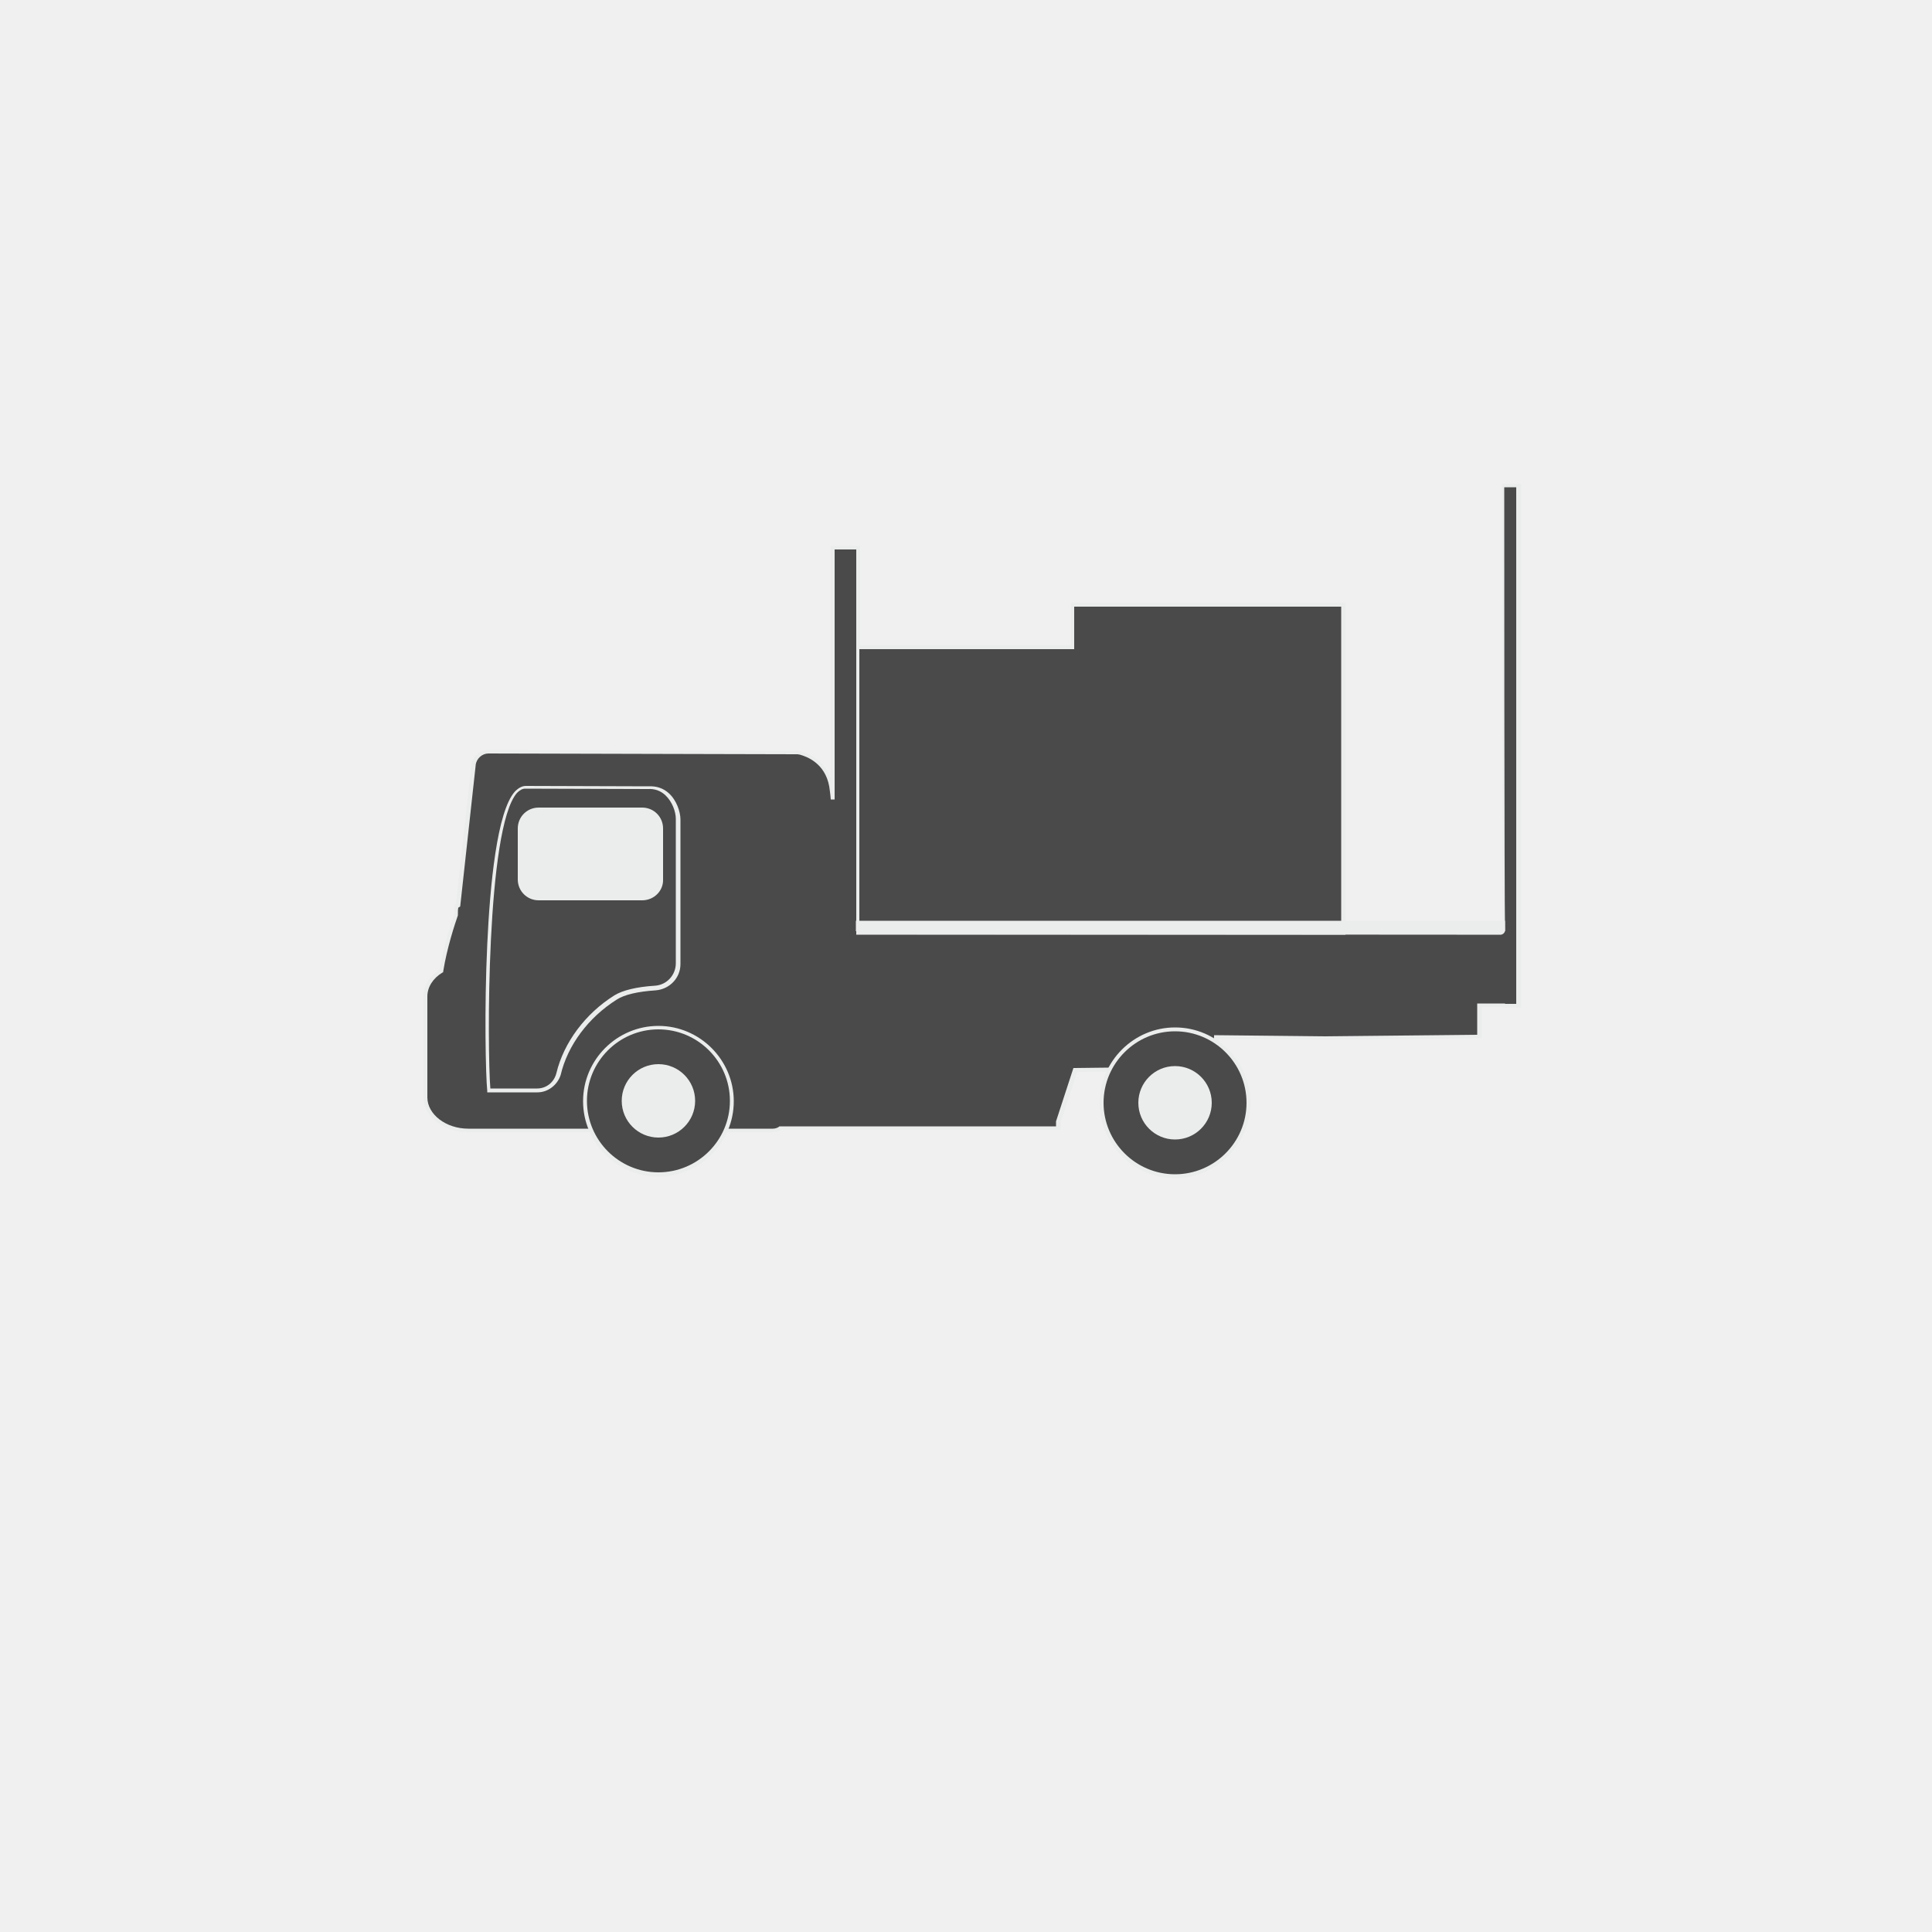
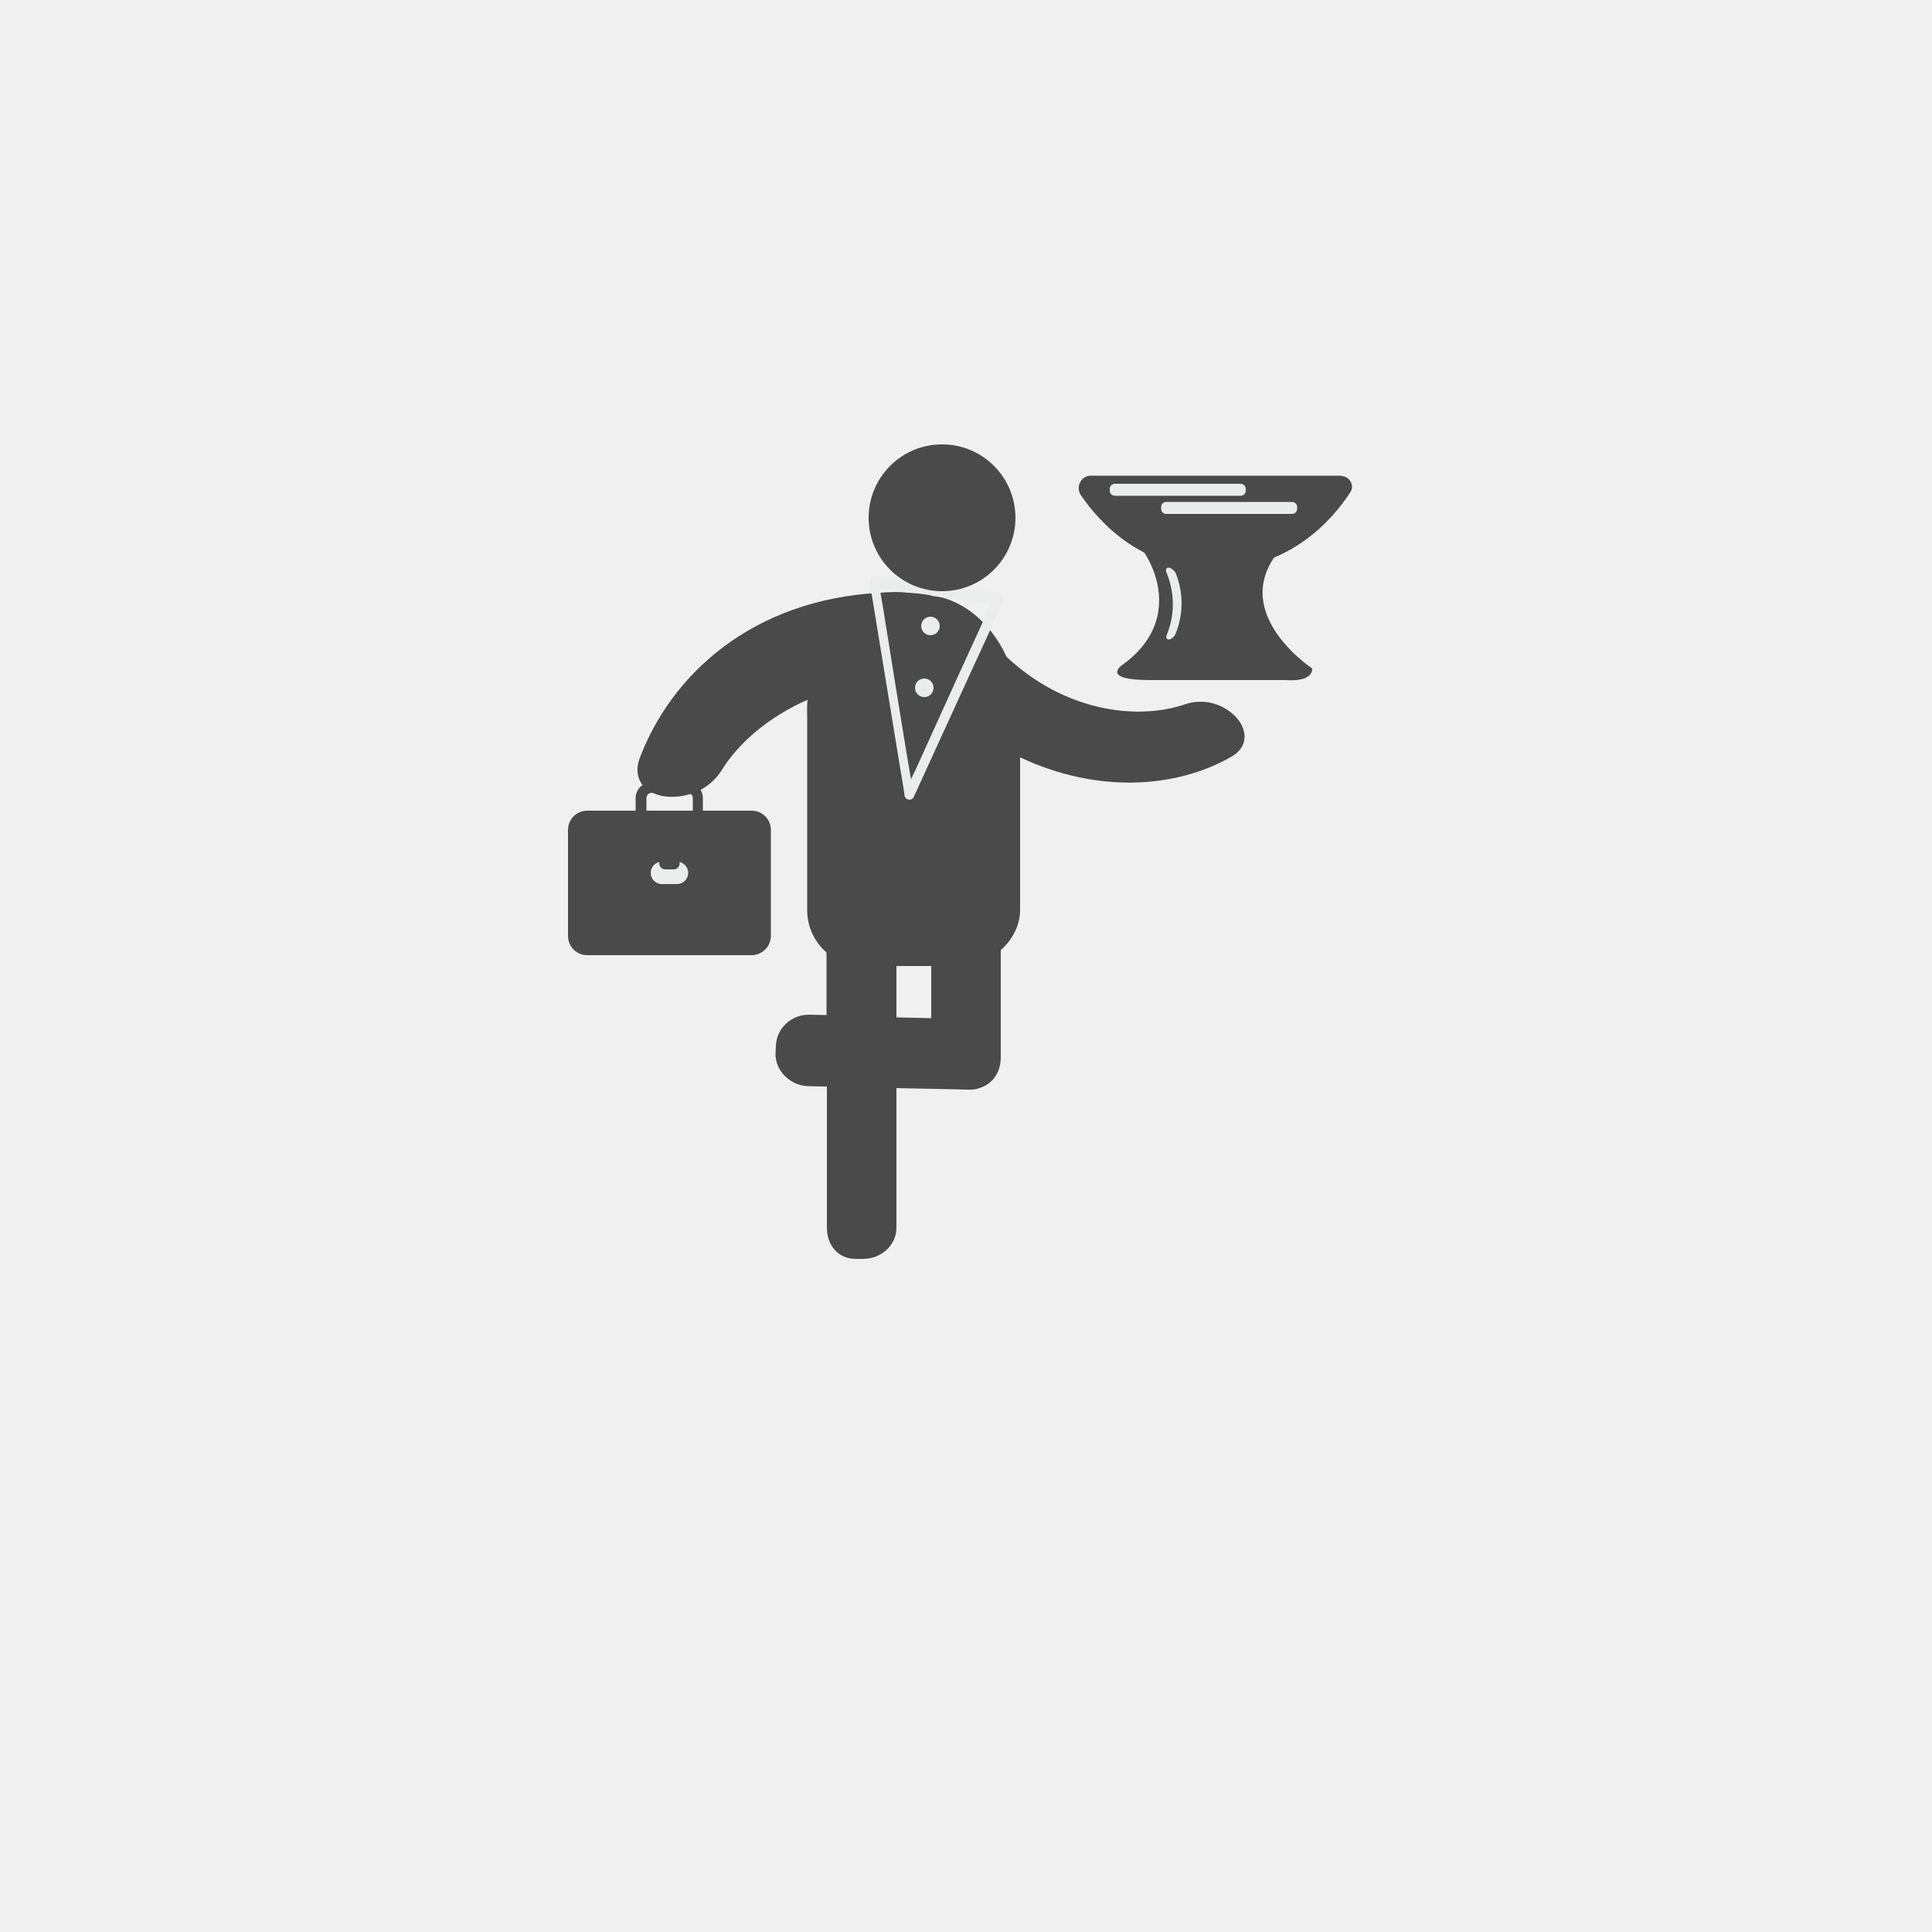
- <svg xmlns="http://www.w3.org/2000/svg" version="1.1" id="Layer_1" x="0px" y="0px" viewBox="0 0 500 500" style="enable-background:new 0 0 500 500;" xml:space="preserve">
+ <svg xmlns="http://www.w3.org/2000/svg" version="1.1" x="0px" y="0px" viewBox="0 0 500 500" style="enable-background:new 0 0 500 500;" xml:space="preserve">
  <style type="text/css">
	.st0{fill:#4A4A4B;}
	.st1{fill:#EBECEC;}
- 	.st2{fill:#386578;}
- 	.st3{fill:#63B2D5;}
+ 	.st2{fill:#D5D8D8;}
+ 	.st3{fill:#FFFFFF;}
</style>
-   <g>
+   <g id="Layer_1">
+     <path class="st0" d="M319.4,185.1c-3.4-3.2-8.1-4.3-12.5-2.9c-13,4.5-31.7,1.6-46.4-12.2c-4.4-9.6-12.7-16.1-22.1-16.1l-1.7-0.4   c-3.9-0.4-6.8-0.3-8.9-0.1c-33.6,1.8-54.2,21.6-62.2,42.7c-2.3,6.1,2.1,9.9,7.6,10.1c5.5,0.2,10.5-2.2,13.4-6.6   c4.5-7.4,12.4-14.1,22.4-18.5c-0.2,1.5-0.1,3.1-0.1,4.7v49.8c0,4.4,2,8.3,5,10.9v16.2l-4.4-0.1c-4.6-0.1-8.6,3.5-8.7,8.1l-0.1,1.9   c-0.1,4.6,3.9,8.4,8.5,8.5l4.8,0.1v36.5c0,4.6,2.9,8.1,7.5,8.1h1.9c4.6,0,8.6-3.5,8.6-8.1v-36.1l19.1,0.4c1.2,0,1.9-0.2,2.9-0.6   c3.2-1.2,5-4.2,5-7.8v-27.7c3-2.7,5-6.4,5-10.4v-39.5c20,9.4,40.2,8,54.4,0C323.5,193.3,322.8,188.3,319.4,185.1z M232,250h9v13.5   l-9-0.2V250z" />
    <g>
-       <path class="st0" d="M389.3,240.7c0,0.4-0.3,0.7-0.7,0.7h-7h-1.1H377l-149.1-0.1v0h-5.8v-99.6h-6.6v65.2c-0.1-1.5-0.3-2.6-0.4-3.4    c-1.4-7.6-8.6-8.7-8.6-8.7l0,0c-0.2,0-0.3,0-0.5,0l-79.6-0.2c-1.9,0-3.6,1.5-3.8,3.4l0,0.1l-1.7,15l-1,9.1l-1.4,12.2l-0.3,0.2    c-0.1,0.7-0.1,1-0.1,2.1c-1,2.9-2.9,8.6-3.8,14.6c-2.5,1.6-4.2,4-4.2,6.7V284c0,4.7,5,8.5,11.1,8.5H200c0.7,0,1.4-0.2,1.9-0.6    h71.9v-1.6l4.4-13.4c0,0,34.4-0.5,35.1,0c0.6,0.5,1.5-8.5,1.5-8.5l28.4,0.3l39.8-0.4v-8.1h6.2l0,0.1h3.9V125.6h-4    C389.1,125.6,389.1,231.1,389.3,240.7z" />
-       <path class="st1" d="M200,293h-78.8c-6.4,0-11.6-4.1-11.6-9v-26.1c0-2.7,1.5-5.2,4.2-7c1-6.2,3-12,3.8-14.4c0-1.1,0-1.4,0.1-2.1    l0-0.2l0.3-0.2l4-36.1c0.2-2.1,2.2-3.8,4.3-3.8c0,0,0,0,0,0l79.6,0.2l0-0.1l0.6,0.1c0.1,0,1.9,0.3,4,1.6c1.6,1,3.5,2.7,4.5,5.6    v-60.2h7.6v99.6l5.8,0l148.6,0.1h11.7c0.1,0,0.1,0,0.1-0.1c0,0,0.1-0.1,0.1-0.1v0c-0.2-9.5-0.2-114.1-0.2-115.1l0-0.5h5v135.5    h-4.9l0-0.1h-5.3v8.1l-40.2,0.4l-27.9-0.2c-0.1,0.7-0.2,2.2-0.4,3.7c-0.6,4.5-0.9,4.6-1.2,4.8c-0.2,0.1-0.3,0.1-0.5,0    c-1.4-0.3-21.2-0.1-34.5,0l-4.3,13v2h-72.3C201.5,292.8,200.8,293,200,293z M118.6,234.9c-0.1,0.5-0.1,0.8-0.1,1.8v0.1l0,0.1    c-0.8,2.3-2.8,8.3-3.8,14.5l0,0.2l-0.2,0.1c-2.5,1.5-3.9,3.8-3.9,6.2V284c0,4.4,4.8,8.1,10.6,8.1H200c0.6,0,1.2-0.2,1.6-0.5    l0.1-0.1h71.6v-1.2l0-0.1l4.5-13.8l0.3,0c0.1,0,8.7-0.1,17.3-0.2c13.1-0.1,16.6,0,17.6,0.1c0.3-1,0.8-4.7,1.2-8l0-0.4l28.8,0.3    l39.3-0.4v-8.1h7.2l0,0.1h2.9V126.1h-3.1c0,7.8,0,105.4,0.2,114.6v0c0,0.3-0.1,0.6-0.3,0.8c-0.2,0.2-0.5,0.4-0.8,0.4H377    l-149.6-0.1v0h-5.8v-99.6h-5.6v64.7l-1,0c-0.1-1.5-0.3-2.6-0.4-3.4c-1.1-6-5.8-7.7-7.6-8.2l0,0l-0.6-0.1c-0.2,0-0.3,0-0.4,0    l-79.6-0.2c0,0,0,0,0,0c-1.6,0-3.1,1.3-3.3,3l0,0.1l-4,36.5L118.6,234.9z" />
+       <path class="st1" d="M257.3,154.5c-6.8,14.8-13.6,29.8-20.3,44.6c-1,2.1-1.9,3.7-2.9,6.6c0.8,0.1,1.6,0.2,2.4,0.3    c-2.7-15.5-5.3-32.3-7.9-48.3c-0.4-2.3-0.8-4.6-1.1-6.9c-0.5,0.5-0.9,0.5-1.4,1.4c10.8,1.4,21.3,2.9,32.2,4.3c1,0.1,1.4-2.8,0.4-3    c-10.9-1.5-21.5-2.9-32.2-4.3c-0.8-0.1-1.6,0.8-1.4,1.6c2.6,16,5.3,32.2,7.9,48.2c0.4,2.3,0.8,4.6,1.1,6.9    c0.2,1.2,1.9,1.5,2.4,0.3c6.8-14.8,13.5-29.6,20.3-44.3c1-2.1,1.9-4.2,2.9-6.4C260.2,154,257.9,153,257.3,154.5z" />
+     </g>
+     <circle class="st0" cx="243.8" cy="134" r="19" />
+     <circle class="st1" cx="240.8" cy="162" r="2.4" />
+     <circle class="st1" cx="239.2" cy="178" r="2.4" />
+     <path class="st0" d="M227.9,153.5c0,0,7.1-0.6,13.1,0.6l-8.1,7.8L227.9,153.5z" />
+   </g>
+   <g id="Layer_40">
+     <path class="st2" d="M306,147.7" />
+     <path class="st3" d="M325.2,168.7" />
+     <g>
+       <path class="st0" d="M347.1,123.2c2.2,0,3.6,2.5,2.3,4.3c-4.6,7-15.6,19.8-35.1,19.8c-18.9,0-29.8-12.1-34.6-19.2    c-1.4-2.1,0.1-5,2.6-5H347.1z" />
+       <path class="st0" d="M290.3,137.8c4.4,0.1,19.4,20.6,0,34.4c0,0-5.5,3.8,7.3,3.8H333c0,0,6.6,0.7,6.6-3c0,0-28.9-19,0-37.8" />
+       <path class="st1" d="M321.1,128.3h-32.6c-0.7,0-1.3-0.6-1.3-1.3v-0.5c0-0.7,0.6-1.3,1.3-1.3h32.6c0.7,0,1.3,0.6,1.3,1.3v0.5    C322.4,127.7,321.8,128.3,321.1,128.3z" />
+       <path class="st1" d="M334.4,133h-32.6c-0.7,0-1.3-0.6-1.3-1.3v-0.5c0-0.7,0.6-1.3,1.3-1.3h32.6c0.7,0,1.3,0.6,1.3,1.3v0.5    C335.7,132.4,335.1,133,334.4,133z" />
+       <path class="st1" d="M304.3,148.4c2,5,2,10.7-0.1,15.7c-0.3,0.7-1.1,1.4-1.7,1.4l0,0c-0.6,0-0.8-0.5-0.5-1.3    c2.1-5.1,2-10.9-0.1-16c-0.3-0.8-0.1-1.3,0.6-1.3l0,0C303.1,147,304,147.7,304.3,148.4z" />
    </g>
    <g>
-       <path class="st2" d="M174.1,236H163c-0.4,0-0.7-0.3-0.7-0.7v-1.7c0-0.4,0.3-0.7,0.7-0.7h11.1c0.4,0,0.7,0.3,0.7,0.7v1.7    C174.8,235.7,174.5,236,174.1,236z" />
-     </g>
-     <g>
-       <path class="st3" d="M169.8,235.4h-6.6c-0.2,0-0.4-0.2-0.4-0.4v-1c0-0.2,0.2-0.4,0.4-0.4h6.6c0.2,0,0.4,0.2,0.4,0.4v1    C170.2,235.2,170,235.4,169.8,235.4z" />
-     </g>
-     <g>
-       <path class="st0" d="M159.3,258c2.5-1.6,6.8-2.2,10.3-2.4c3.3-0.2,5.9-3,5.9-6.3v-12.9v-24.5c0-2.8-2.4-8.5-7.7-8.1l-31.8-0.1    c-11.1,0-10.3,70.3-9.5,78.5l12.6,0c2.6,0,4.9-1.8,5.5-4.3C146.6,269.2,152.8,262.1,159.3,258z" />
-       <path class="st1" d="M139.1,282.7C139.1,282.7,139.1,282.7,139.1,282.7l-13,0l0-0.4c-0.4-3.9-0.8-20.9,0-37.9    c0.7-15.2,2.5-34.5,7.2-39.6c0.9-0.9,1.8-1.4,2.8-1.4l31.8,0.1c2-0.1,3.8,0.5,5.2,1.8c2,1.8,3,4.8,3,6.8v37.4    c0,3.6-2.8,6.5-6.4,6.8c-4.6,0.3-8.1,1.1-10.1,2.4l0,0c-7.3,4.6-12.7,11.8-14.5,19.5C144.3,280.7,141.9,282.7,139.1,282.7z     M126.9,281.7l12.1,0c0,0,0,0,0,0c2.4,0,4.4-1.6,5-4c1.9-7.9,7.5-15.4,15-20.1l0.3,0.4l-0.3-0.4c2.1-1.3,5.7-2.2,10.5-2.5    c3.1-0.2,5.4-2.8,5.4-5.8v-37.4c0-1.8-0.9-4.4-2.7-6.1c-1.3-1.2-2.8-1.7-4.5-1.6l0,0l-31.8-0.1c-0.7,0-1.4,0.4-2.1,1.1    C125.8,214.3,126.1,271.9,126.9,281.7z" />
-     </g>
-     <g>
-       <circle class="st0" cx="170.4" cy="284.9" r="19" />
-       <path class="st1" d="M170.4,304.5c-10.8,0-19.5-8.8-19.5-19.5c0-10.8,8.8-19.5,19.5-19.5s19.5,8.8,19.5,19.5    C189.9,295.7,181.2,304.5,170.4,304.5z M170.4,266.4c-10.2,0-18.5,8.3-18.5,18.5c0,10.2,8.3,18.5,18.5,18.5s18.5-8.3,18.5-18.5    C188.9,274.7,180.6,266.4,170.4,266.4z" />
-     </g>
-     <g>
-       <circle class="st1" cx="170.4" cy="284.9" r="9.5" />
-     </g>
-     <g>
-       <circle class="st0" cx="304.1" cy="285.4" r="19" />
-       <path class="st1" d="M304.1,304.9c-10.8,0-19.5-8.8-19.5-19.5s8.8-19.5,19.5-19.5c10.8,0,19.5,8.8,19.5,19.5    S314.8,304.9,304.1,304.9z M304.1,266.9c-10.2,0-18.5,8.3-18.5,18.5s8.3,18.5,18.5,18.5c10.2,0,18.5-8.3,18.5-18.5    S314.3,266.9,304.1,266.9z" />
-     </g>
-     <g>
-       <circle class="st1" cx="304.1" cy="285.4" r="9.5" />
-     </g>
-     <g>
-       <polygon class="st0" points="277.6,156.5 277.6,167.5 222.1,167.5 222.1,241.4 277.6,241.4 292.1,241.4 347.7,241.4 347.7,156.5       " />
-       <path class="st1" d="M348.2,241.9H221.6V167h55.6v-11h71V241.9z M222.5,241h124.6v-84h-69.1v11h-55.6V241z" />
-     </g>
-     <g>
-       <path class="st1" d="M166.2,233h-26.8c-3,0-5.4-2.4-5.4-5.4v-13.2c0-3,2.4-5.4,5.4-5.4h26.8c3,0,5.4,2.4,5.4,5.4v13.2    C171.7,230.6,169.2,233,166.2,233z" />
-     </g>
-     <g>
-       <polyline class="st1" points="221.5,241 221.5,238.3 389.5,238.3 389.5,241   " />
+       <g>
+         <path class="st0" d="M177.9,218.1h-9.4c-2.2,0-4-1.8-4-4v-7.6c0-2.2,1.8-4,4-4h9.4c2.2,0,4,1.8,4,4v7.6     C181.9,216.3,180.1,218.1,177.9,218.1z M168.6,205.2c-0.7,0-1.3,0.6-1.3,1.3v7.6c0,0.7,0.6,1.3,1.3,1.3h9.4     c0.7,0,1.3-0.6,1.3-1.3v-7.6c0-0.7-0.6-1.3-1.3-1.3H168.6z" />
+       </g>
+       <g>
+         <path class="st0" d="M194.5,247.2H152c-2.8,0-5-2.2-5-5v-27.4c0-2.8,2.2-5,5-5h42.5c2.8,0,5,2.2,5,5v27.4     C199.5,245,197.2,247.2,194.5,247.2z" />
+       </g>
+       <g>
+         <path class="st1" d="M175.2,228.8h-3.9c-1.6,0-2.9-1.3-2.9-2.9v0c0-1.6,1.3-2.9,2.9-2.9h3.9c1.6,0,2.9,1.3,2.9,2.9v0     C178.1,227.5,176.8,228.8,175.2,228.8z" />
+       </g>
+       <g>
+         <path class="st0" d="M174.3,225h-2.1c-0.9,0-1.6-0.7-1.6-1.6v0c0-0.9,0.7-1.6,1.6-1.6h2.1c0.9,0,1.6,0.7,1.6,1.6v0     C175.9,224.3,175.2,225,174.3,225z" />
+       </g>
    </g>
  </g>
</svg>
